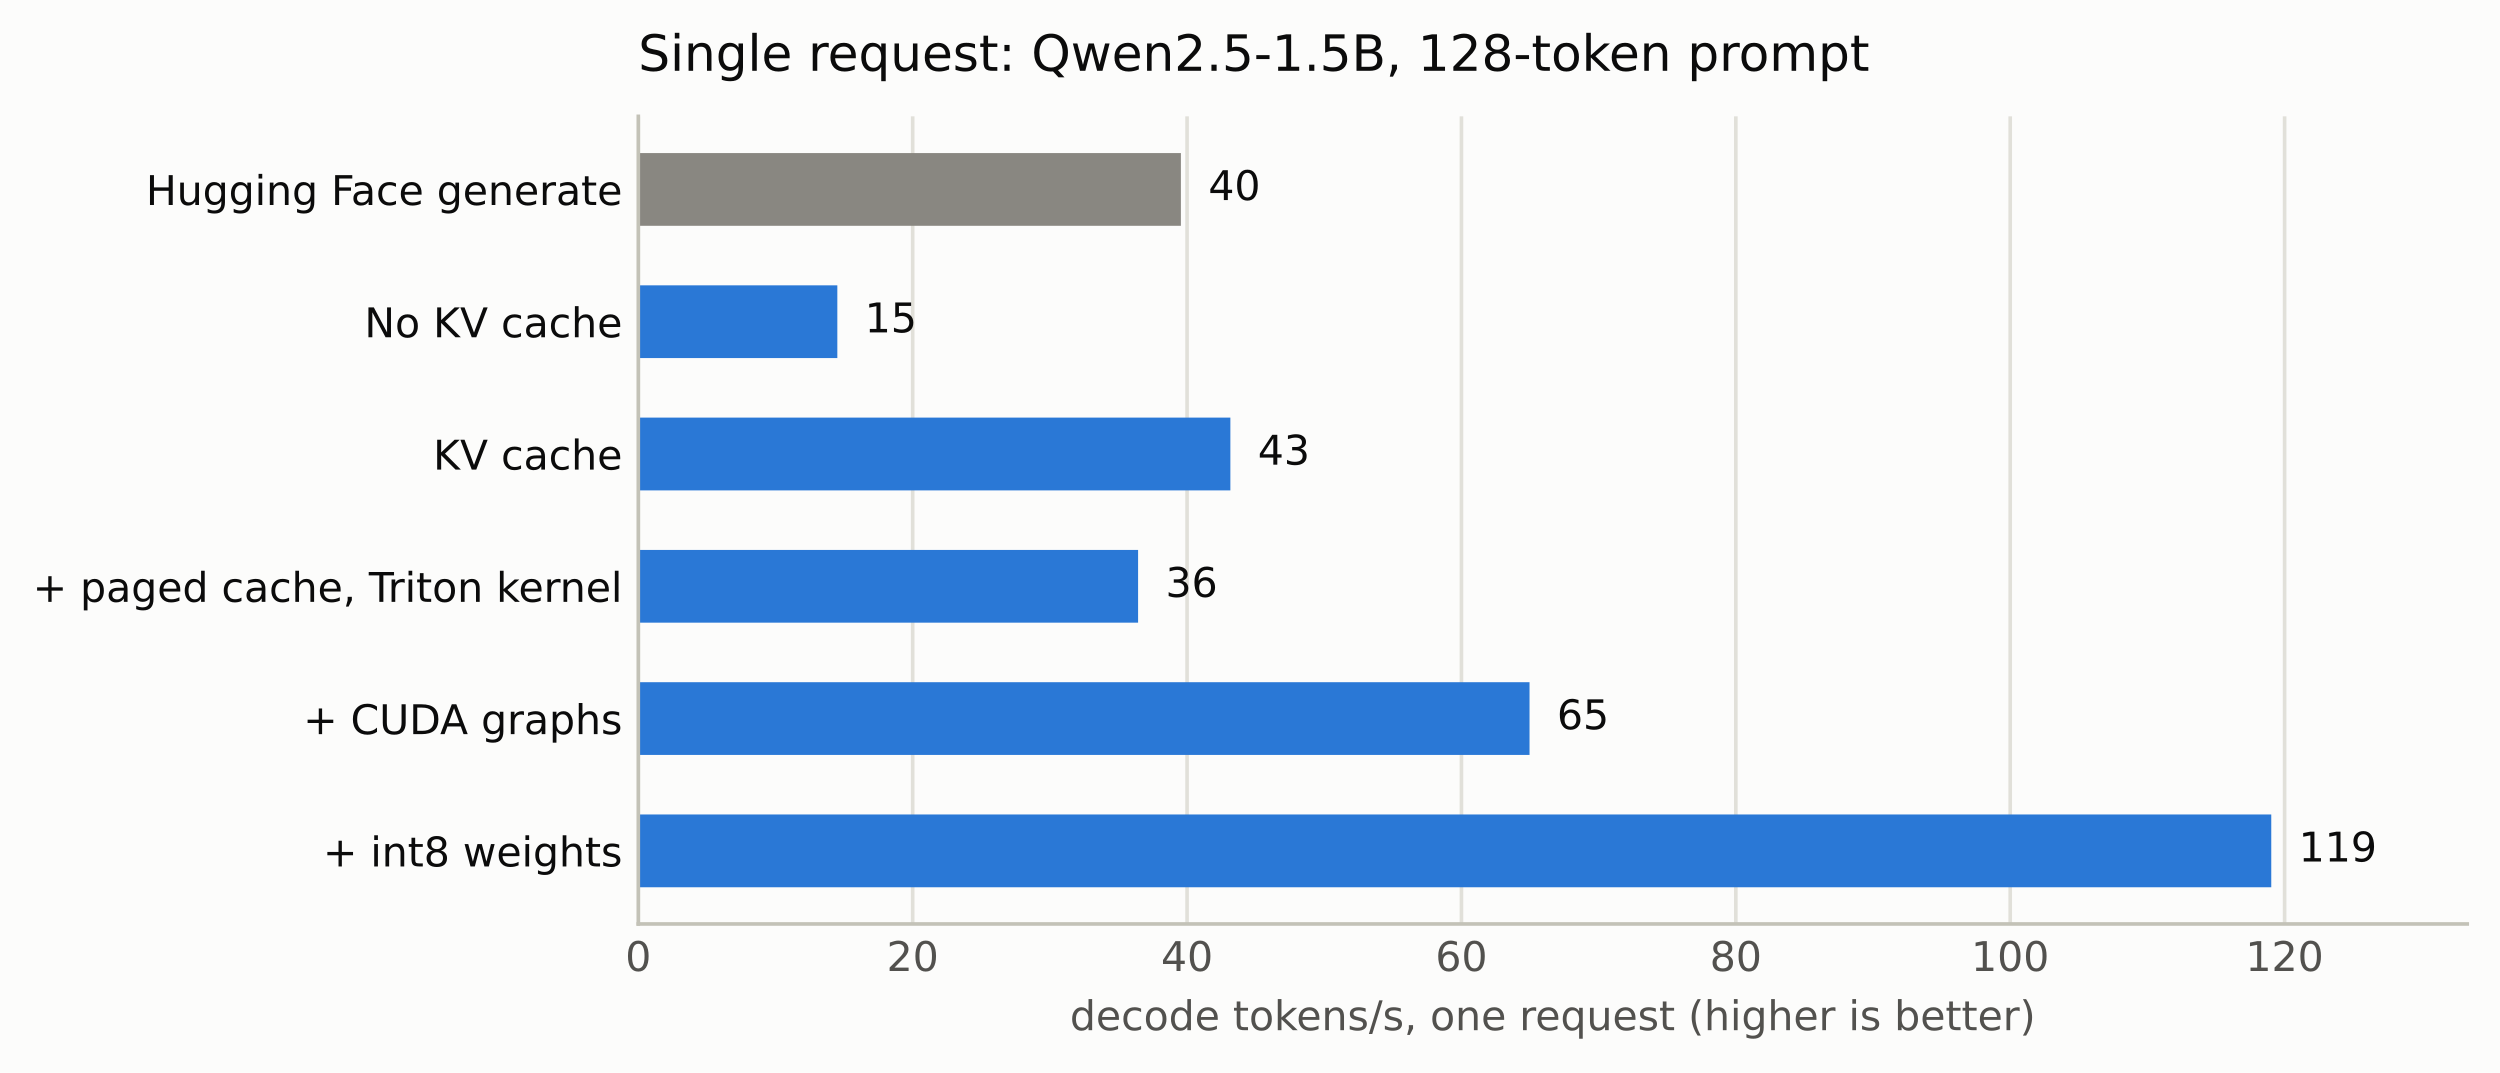
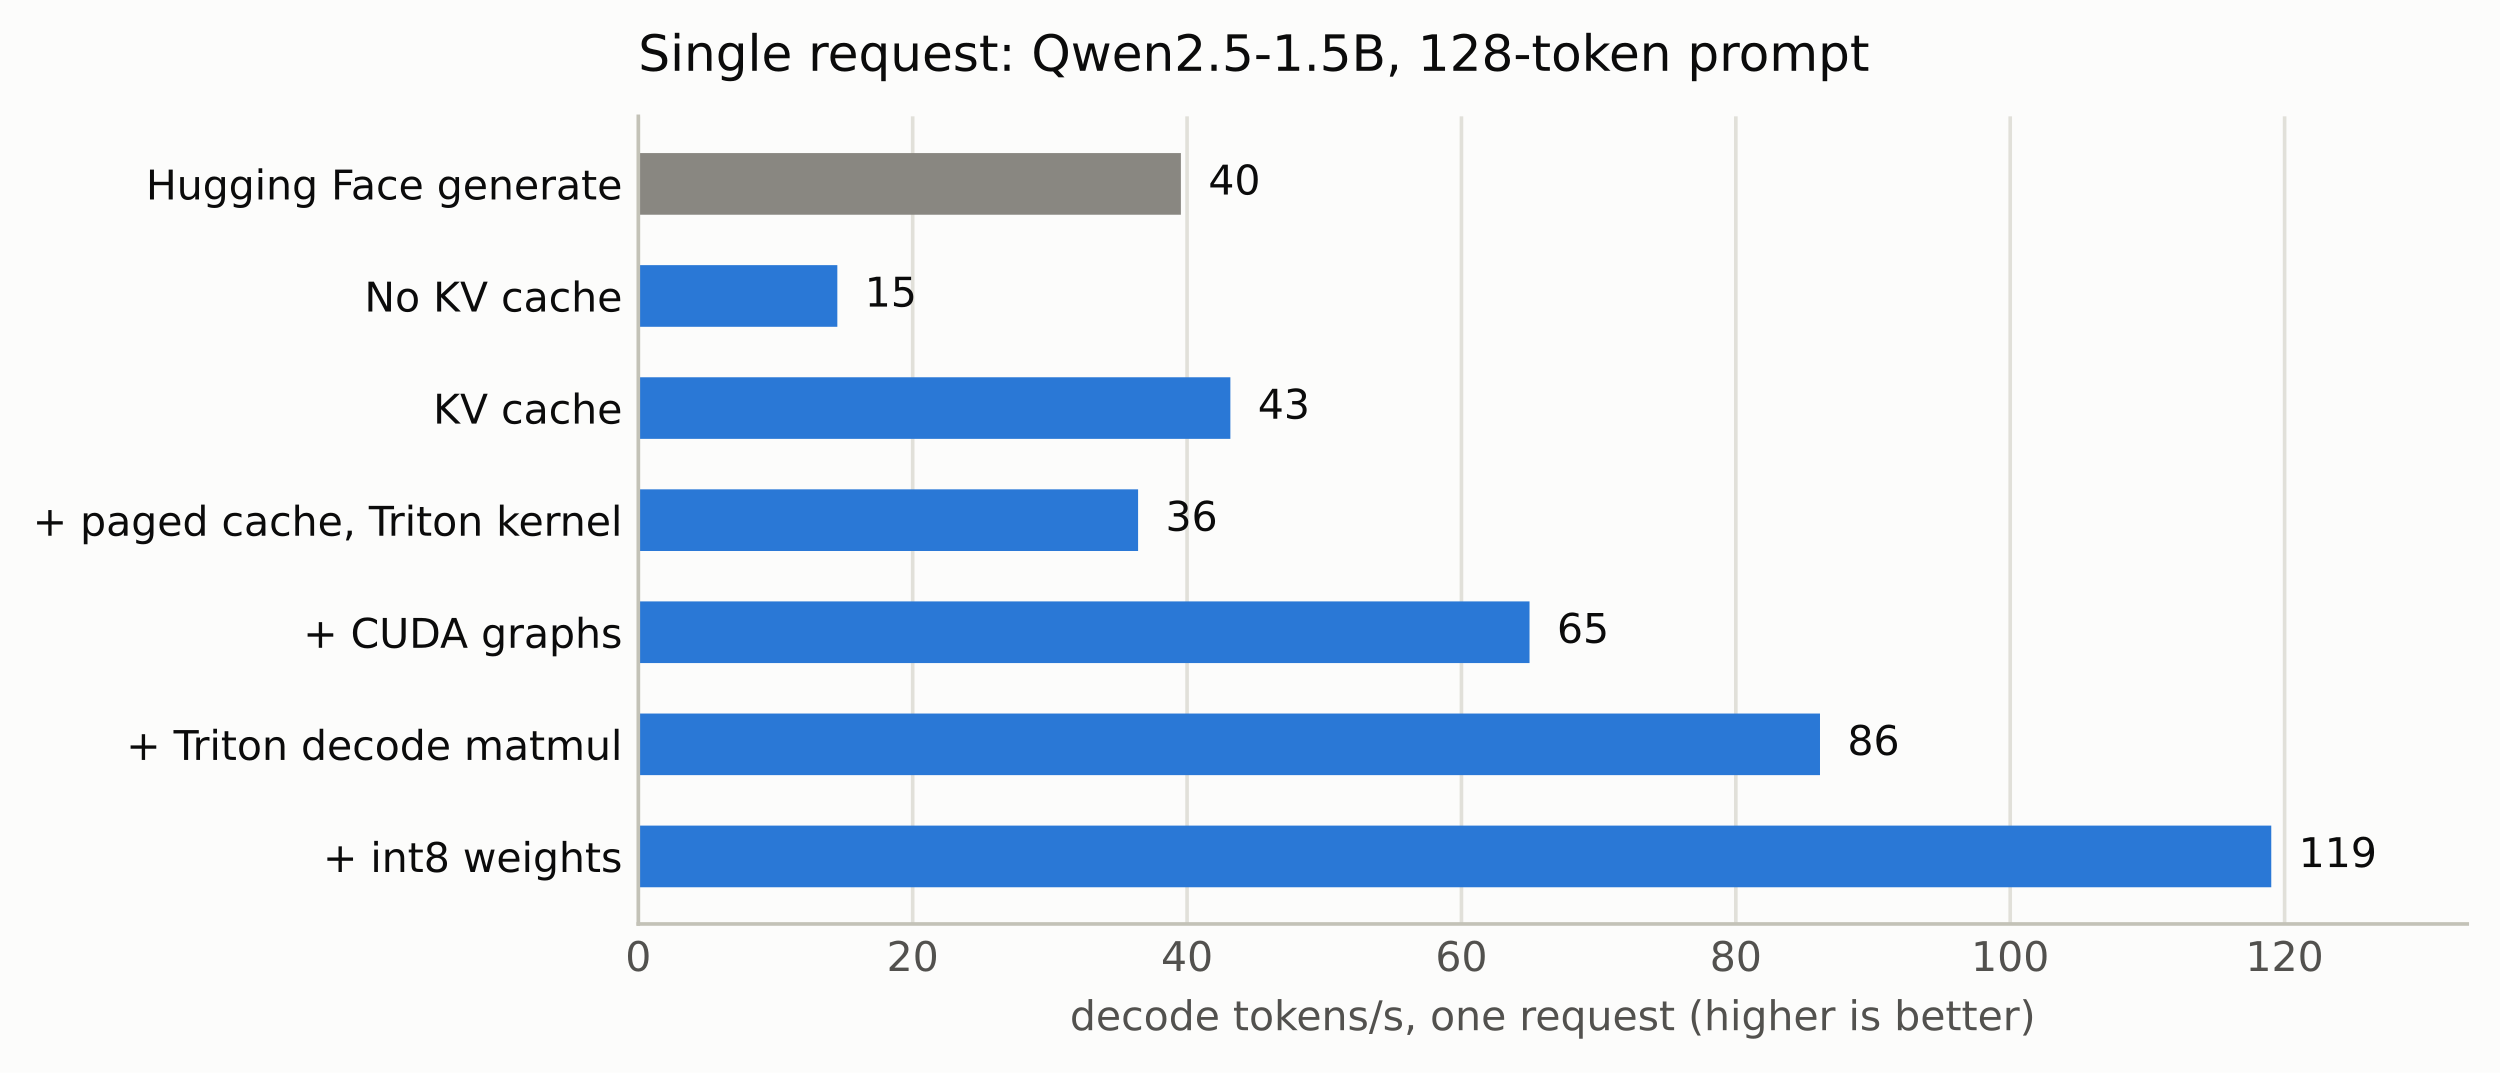
<svg xmlns="http://www.w3.org/2000/svg" width="549.177pt" height="235.667pt" viewBox="0 0 549.177 235.667" version="1.1">
  <defs>
    <style type="text/css">*{stroke-linejoin: round; stroke-linecap: butt}</style>
  </defs>
  <g id="figure_1">
    <g id="patch_1">
      <path d="M 0 235.667  L 549.177 235.667  L 549.177 0  L 0 0  z " style="fill: #fcfcfb" />
    </g>
    <g id="axes_1">
      <g id="patch_2">
        <path d="M 140.217 202.966  L 541.977 202.966  L 541.977 25.558  L 140.217 25.558  z " style="fill: #fcfcfb" />
      </g>
      <g id="matplotlib.axis_1">
        <g id="xtick_1">
          <g id="line2d_1">
-             <path d="M 140.217 202.966  L 140.217 25.558  " clip-path="url(#p58402fe85f)" style="fill: none; stroke: #e1e0d9; stroke-width: 0.8; stroke-linecap: square" />
+             <path d="M 140.217 202.966  L 140.217 25.558  " clip-path="url(#pb996580afa)" style="fill: none; stroke: #e1e0d9; stroke-width: 0.8; stroke-linecap: square" />
          </g>
          <g id="line2d_2" />
          <g id="text_1">
            <text style="font-size: 9px; font-family: 'Segoe UI', 'DejaVu Sans', 'Bitstream Vera Sans', 'Computer Modern Sans Serif', 'Lucida Grande', 'Verdana', 'Geneva', 'Lucid', 'Arial', 'Helvetica', 'Avant Garde', sans-serif; text-anchor: middle; fill: #52514e" x="140.217" y="213.304" transform="rotate(-0 140.217 213.3042)">0</text>
          </g>
        </g>
        <g id="xtick_2">
          <g id="line2d_3">
-             <path d="M 200.491 202.966  L 200.491 25.558  " clip-path="url(#p58402fe85f)" style="fill: none; stroke: #e1e0d9; stroke-width: 0.8; stroke-linecap: square" />
+             <path d="M 200.491 202.966  L 200.491 25.558  " clip-path="url(#pb996580afa)" style="fill: none; stroke: #e1e0d9; stroke-width: 0.8; stroke-linecap: square" />
          </g>
          <g id="line2d_4" />
          <g id="text_2">
            <text style="font-size: 9px; font-family: 'Segoe UI', 'DejaVu Sans', 'Bitstream Vera Sans', 'Computer Modern Sans Serif', 'Lucida Grande', 'Verdana', 'Geneva', 'Lucid', 'Arial', 'Helvetica', 'Avant Garde', sans-serif; text-anchor: middle; fill: #52514e" x="200.491" y="213.304" transform="rotate(-0 200.4909 213.3042)">20</text>
          </g>
        </g>
        <g id="xtick_3">
          <g id="line2d_5">
-             <path d="M 260.765 202.966  L 260.765 25.558  " clip-path="url(#p58402fe85f)" style="fill: none; stroke: #e1e0d9; stroke-width: 0.8; stroke-linecap: square" />
+             <path d="M 260.765 202.966  L 260.765 25.558  " clip-path="url(#pb996580afa)" style="fill: none; stroke: #e1e0d9; stroke-width: 0.8; stroke-linecap: square" />
          </g>
          <g id="line2d_6" />
          <g id="text_3">
            <text style="font-size: 9px; font-family: 'Segoe UI', 'DejaVu Sans', 'Bitstream Vera Sans', 'Computer Modern Sans Serif', 'Lucida Grande', 'Verdana', 'Geneva', 'Lucid', 'Arial', 'Helvetica', 'Avant Garde', sans-serif; text-anchor: middle; fill: #52514e" x="260.765" y="213.304" transform="rotate(-0 260.7647 213.3042)">40</text>
          </g>
        </g>
        <g id="xtick_4">
          <g id="line2d_7">
-             <path d="M 321.039 202.966  L 321.039 25.558  " clip-path="url(#p58402fe85f)" style="fill: none; stroke: #e1e0d9; stroke-width: 0.8; stroke-linecap: square" />
+             <path d="M 321.039 202.966  L 321.039 25.558  " clip-path="url(#pb996580afa)" style="fill: none; stroke: #e1e0d9; stroke-width: 0.8; stroke-linecap: square" />
          </g>
          <g id="line2d_8" />
          <g id="text_4">
            <text style="font-size: 9px; font-family: 'Segoe UI', 'DejaVu Sans', 'Bitstream Vera Sans', 'Computer Modern Sans Serif', 'Lucida Grande', 'Verdana', 'Geneva', 'Lucid', 'Arial', 'Helvetica', 'Avant Garde', sans-serif; text-anchor: middle; fill: #52514e" x="321.039" y="213.304" transform="rotate(-0 321.0385 213.3042)">60</text>
          </g>
        </g>
        <g id="xtick_5">
          <g id="line2d_9">
-             <path d="M 381.312 202.966  L 381.312 25.558  " clip-path="url(#p58402fe85f)" style="fill: none; stroke: #e1e0d9; stroke-width: 0.8; stroke-linecap: square" />
+             <path d="M 381.312 202.966  L 381.312 25.558  " clip-path="url(#pb996580afa)" style="fill: none; stroke: #e1e0d9; stroke-width: 0.8; stroke-linecap: square" />
          </g>
          <g id="line2d_10" />
          <g id="text_5">
            <text style="font-size: 9px; font-family: 'Segoe UI', 'DejaVu Sans', 'Bitstream Vera Sans', 'Computer Modern Sans Serif', 'Lucida Grande', 'Verdana', 'Geneva', 'Lucid', 'Arial', 'Helvetica', 'Avant Garde', sans-serif; text-anchor: middle; fill: #52514e" x="381.312" y="213.304" transform="rotate(-0 381.3123 213.3042)">80</text>
          </g>
        </g>
        <g id="xtick_6">
          <g id="line2d_11">
-             <path d="M 441.586 202.966  L 441.586 25.558  " clip-path="url(#p58402fe85f)" style="fill: none; stroke: #e1e0d9; stroke-width: 0.8; stroke-linecap: square" />
+             <path d="M 441.586 202.966  L 441.586 25.558  " clip-path="url(#pb996580afa)" style="fill: none; stroke: #e1e0d9; stroke-width: 0.8; stroke-linecap: square" />
          </g>
          <g id="line2d_12" />
          <g id="text_6">
            <text style="font-size: 9px; font-family: 'Segoe UI', 'DejaVu Sans', 'Bitstream Vera Sans', 'Computer Modern Sans Serif', 'Lucida Grande', 'Verdana', 'Geneva', 'Lucid', 'Arial', 'Helvetica', 'Avant Garde', sans-serif; text-anchor: middle; fill: #52514e" x="441.586" y="213.304" transform="rotate(-0 441.5862 213.3042)">100</text>
          </g>
        </g>
        <g id="xtick_7">
          <g id="line2d_13">
-             <path d="M 501.86 202.966  L 501.86 25.558  " clip-path="url(#p58402fe85f)" style="fill: none; stroke: #e1e0d9; stroke-width: 0.8; stroke-linecap: square" />
+             <path d="M 501.86 202.966  L 501.86 25.558  " clip-path="url(#pb996580afa)" style="fill: none; stroke: #e1e0d9; stroke-width: 0.8; stroke-linecap: square" />
          </g>
          <g id="line2d_14" />
          <g id="text_7">
            <text style="font-size: 9px; font-family: 'Segoe UI', 'DejaVu Sans', 'Bitstream Vera Sans', 'Computer Modern Sans Serif', 'Lucida Grande', 'Verdana', 'Geneva', 'Lucid', 'Arial', 'Helvetica', 'Avant Garde', sans-serif; text-anchor: middle; fill: #52514e" x="501.86" y="213.304" transform="rotate(-0 501.86 213.3042)">120</text>
          </g>
        </g>
        <g id="text_8">
          <text style="font-size: 9px; font-family: 'Segoe UI', 'DejaVu Sans', 'Bitstream Vera Sans', 'Computer Modern Sans Serif', 'Lucida Grande', 'Verdana', 'Geneva', 'Lucid', 'Arial', 'Helvetica', 'Avant Garde', sans-serif; text-anchor: middle; fill: #52514e" x="341.097" y="226.305" transform="rotate(-0 341.097 226.3049)">decode tokens/s, one request (higher is better)</text>
        </g>
      </g>
      <g id="matplotlib.axis_2">
        <g id="ytick_1">
          <g id="line2d_15" />
          <g id="text_9">
-             <text style="font-size: 9px; font-family: 'Segoe UI', 'DejaVu Sans', 'Bitstream Vera Sans', 'Computer Modern Sans Serif', 'Lucida Grande', 'Verdana', 'Geneva', 'Lucid', 'Arial', 'Helvetica', 'Avant Garde', sans-serif; text-anchor: end; fill: #0b0b0b" x="136.717" y="190.33" transform="rotate(-0 136.717 190.3302)">+ int8 weights</text>
+             <text style="font-size: 9px; font-family: 'Segoe UI', 'DejaVu Sans', 'Bitstream Vera Sans', 'Computer Modern Sans Serif', 'Lucida Grande', 'Verdana', 'Geneva', 'Lucid', 'Arial', 'Helvetica', 'Avant Garde', sans-serif; text-anchor: end; fill: #0b0b0b" x="136.717" y="191.55" transform="rotate(-0 136.717 191.5503)">+ int8 weights</text>
          </g>
        </g>
        <g id="ytick_2">
          <g id="line2d_16" />
          <g id="text_10">
-             <text style="font-size: 9px; font-family: 'Segoe UI', 'DejaVu Sans', 'Bitstream Vera Sans', 'Computer Modern Sans Serif', 'Lucida Grande', 'Verdana', 'Geneva', 'Lucid', 'Arial', 'Helvetica', 'Avant Garde', sans-serif; text-anchor: end; fill: #0b0b0b" x="136.717" y="161.271" transform="rotate(-0 136.717 161.2708)">+ CUDA graphs</text>
+             <text style="font-size: 9px; font-family: 'Segoe UI', 'DejaVu Sans', 'Bitstream Vera Sans', 'Computer Modern Sans Serif', 'Lucida Grande', 'Verdana', 'Geneva', 'Lucid', 'Arial', 'Helvetica', 'Avant Garde', sans-serif; text-anchor: end; fill: #0b0b0b" x="136.717" y="166.927" transform="rotate(-0 136.717 166.9274)">+ Triton decode matmul</text>
          </g>
        </g>
        <g id="ytick_3">
          <g id="line2d_17" />
          <g id="text_11">
-             <text style="font-size: 9px; font-family: 'Segoe UI', 'DejaVu Sans', 'Bitstream Vera Sans', 'Computer Modern Sans Serif', 'Lucida Grande', 'Verdana', 'Geneva', 'Lucid', 'Arial', 'Helvetica', 'Avant Garde', sans-serif; text-anchor: end; fill: #0b0b0b" x="136.717" y="132.211" transform="rotate(-0 136.717 132.2113)">+ paged cache, Triton kernel</text>
+             <text style="font-size: 9px; font-family: 'Segoe UI', 'DejaVu Sans', 'Bitstream Vera Sans', 'Computer Modern Sans Serif', 'Lucida Grande', 'Verdana', 'Geneva', 'Lucid', 'Arial', 'Helvetica', 'Avant Garde', sans-serif; text-anchor: end; fill: #0b0b0b" x="136.717" y="142.304" transform="rotate(-0 136.717 142.3045)">+ CUDA graphs</text>
          </g>
        </g>
        <g id="ytick_4">
          <g id="line2d_18" />
          <g id="text_12">
-             <text style="font-size: 9px; font-family: 'Segoe UI', 'DejaVu Sans', 'Bitstream Vera Sans', 'Computer Modern Sans Serif', 'Lucida Grande', 'Verdana', 'Geneva', 'Lucid', 'Arial', 'Helvetica', 'Avant Garde', sans-serif; text-anchor: end; fill: #0b0b0b" x="136.717" y="103.152" transform="rotate(-0 136.717 103.1518)">KV cache</text>
+             <text style="font-size: 9px; font-family: 'Segoe UI', 'DejaVu Sans', 'Bitstream Vera Sans', 'Computer Modern Sans Serif', 'Lucida Grande', 'Verdana', 'Geneva', 'Lucid', 'Arial', 'Helvetica', 'Avant Garde', sans-serif; text-anchor: end; fill: #0b0b0b" x="136.717" y="117.682" transform="rotate(-0 136.717 117.6816)">+ paged cache, Triton kernel</text>
          </g>
        </g>
        <g id="ytick_5">
          <g id="line2d_19" />
          <g id="text_13">
-             <text style="font-size: 9px; font-family: 'Segoe UI', 'DejaVu Sans', 'Bitstream Vera Sans', 'Computer Modern Sans Serif', 'Lucida Grande', 'Verdana', 'Geneva', 'Lucid', 'Arial', 'Helvetica', 'Avant Garde', sans-serif; text-anchor: end; fill: #0b0b0b" x="136.717" y="74.092" transform="rotate(-0 136.717 74.09239)">No KV cache</text>
+             <text style="font-size: 9px; font-family: 'Segoe UI', 'DejaVu Sans', 'Bitstream Vera Sans', 'Computer Modern Sans Serif', 'Lucida Grande', 'Verdana', 'Geneva', 'Lucid', 'Arial', 'Helvetica', 'Avant Garde', sans-serif; text-anchor: end; fill: #0b0b0b" x="136.717" y="93.059" transform="rotate(-0 136.717 93.05868)">KV cache</text>
          </g>
        </g>
        <g id="ytick_6">
          <g id="line2d_20" />
          <g id="text_14">
-             <text style="font-size: 9px; font-family: 'Segoe UI', 'DejaVu Sans', 'Bitstream Vera Sans', 'Computer Modern Sans Serif', 'Lucida Grande', 'Verdana', 'Geneva', 'Lucid', 'Arial', 'Helvetica', 'Avant Garde', sans-serif; text-anchor: end; fill: #0b0b0b" x="136.717" y="45.033" transform="rotate(-0 136.717 45.03293)">Hugging Face generate</text>
+             <text style="font-size: 9px; font-family: 'Segoe UI', 'DejaVu Sans', 'Bitstream Vera Sans', 'Computer Modern Sans Serif', 'Lucida Grande', 'Verdana', 'Geneva', 'Lucid', 'Arial', 'Helvetica', 'Avant Garde', sans-serif; text-anchor: end; fill: #0b0b0b" x="136.717" y="68.436" transform="rotate(-0 136.717 68.43578)">No KV cache</text>
+           </g>
+         </g>
+         <g id="ytick_7">
+           <g id="line2d_21" />
+           <g id="text_15">
+             <text style="font-size: 9px; font-family: 'Segoe UI', 'DejaVu Sans', 'Bitstream Vera Sans', 'Computer Modern Sans Serif', 'Lucida Grande', 'Verdana', 'Geneva', 'Lucid', 'Arial', 'Helvetica', 'Avant Garde', sans-serif; text-anchor: end; fill: #0b0b0b" x="136.717" y="43.813" transform="rotate(-0 136.717 43.81288)">Hugging Face generate</text>
          </g>
        </g>
      </g>
      <g id="patch_3">
-         <path d="M 140.217 194.902  L 498.931 194.902  L 498.931 178.92  L 140.217 178.92  z " clip-path="url(#p58402fe85f)" style="fill: #2a78d6" />
+         <path d="M 140.217 194.902  L 498.931 194.902  L 498.931 181.36  L 140.217 181.36  z " clip-path="url(#pb996580afa)" style="fill: #2a78d6" />
      </g>
      <g id="patch_4">
-         <path d="M 140.217 165.843  L 335.994 165.843  L 335.994 149.86  L 140.217 149.86  z " clip-path="url(#p58402fe85f)" style="fill: #2a78d6" />
+         <path d="M 140.217 170.279  L 399.8 170.279  L 399.8 156.737  L 140.217 156.737  z " clip-path="url(#pb996580afa)" style="fill: #2a78d6" />
      </g>
      <g id="patch_5">
-         <path d="M 140.217 136.783  L 250.005 136.783  L 250.005 120.801  L 140.217 120.801  z " clip-path="url(#p58402fe85f)" style="fill: #2a78d6" />
+         <path d="M 140.217 145.656  L 335.994 145.656  L 335.994 132.114  L 140.217 132.114  z " clip-path="url(#pb996580afa)" style="fill: #2a78d6" />
      </g>
      <g id="patch_6">
-         <path d="M 140.217 107.724  L 270.277 107.724  L 270.277 91.741  L 140.217 91.741  z " clip-path="url(#p58402fe85f)" style="fill: #2a78d6" />
+         <path d="M 140.217 121.034  L 250.005 121.034  L 250.005 107.491  L 140.217 107.491  z " clip-path="url(#pb996580afa)" style="fill: #2a78d6" />
      </g>
      <g id="patch_7">
-         <path d="M 140.217 78.664  L 183.937 78.664  L 183.937 62.682  L 140.217 62.682  z " clip-path="url(#p58402fe85f)" style="fill: #2a78d6" />
+         <path d="M 140.217 96.411  L 270.277 96.411  L 270.277 82.868  L 140.217 82.868  z " clip-path="url(#pb996580afa)" style="fill: #2a78d6" />
      </g>
      <g id="patch_8">
-         <path d="M 140.217 49.605  L 259.409 49.605  L 259.409 33.622  L 140.217 33.622  z " clip-path="url(#p58402fe85f)" style="fill: #898781" />
+         <path d="M 140.217 71.788  L 183.937 71.788  L 183.937 58.245  L 140.217 58.245  z " clip-path="url(#pb996580afa)" style="fill: #2a78d6" />
      </g>
      <g id="patch_9">
+         <path d="M 140.217 47.165  L 259.409 47.165  L 259.409 33.622  L 140.217 33.622  z " clip-path="url(#pb996580afa)" style="fill: #898781" />
+       </g>
+       <g id="patch_10">
        <path d="M 140.217 202.966  L 140.217 25.558  " style="fill: none; stroke: #c3c2b7; stroke-width: 0.8; stroke-linejoin: miter; stroke-linecap: square" />
      </g>
-       <g id="patch_10">
+       <g id="patch_11">
        <path d="M 140.217 202.966  L 541.977 202.966  " style="fill: none; stroke: #c3c2b7; stroke-width: 0.8; stroke-linejoin: miter; stroke-linecap: square" />
      </g>
-       <g id="text_15">
-         <text style="font-size: 9px; font-family: 'Segoe UI', 'DejaVu Sans', 'Bitstream Vera Sans', 'Computer Modern Sans Serif', 'Lucida Grande', 'Verdana', 'Geneva', 'Lucid', 'Arial', 'Helvetica', 'Avant Garde', sans-serif; text-anchor: start; fill: #0b0b0b" x="504.959" y="189.249" transform="rotate(-0 504.9587 189.2488)">119</text>
-       </g>
      <g id="text_16">
-         <text style="font-size: 9px; font-family: 'Segoe UI', 'DejaVu Sans', 'Bitstream Vera Sans', 'Computer Modern Sans Serif', 'Lucida Grande', 'Verdana', 'Geneva', 'Lucid', 'Arial', 'Helvetica', 'Avant Garde', sans-serif; text-anchor: start; fill: #0b0b0b" x="342.021" y="160.189" transform="rotate(-0 342.0209 160.1894)">65</text>
+         <text style="font-size: 9px; font-family: 'Segoe UI', 'DejaVu Sans', 'Bitstream Vera Sans', 'Computer Modern Sans Serif', 'Lucida Grande', 'Verdana', 'Geneva', 'Lucid', 'Arial', 'Helvetica', 'Avant Garde', sans-serif; text-anchor: start; fill: #0b0b0b" x="504.959" y="190.469" transform="rotate(-0 504.9587 190.4689)">119</text>
      </g>
      <g id="text_17">
-         <text style="font-size: 9px; font-family: 'Segoe UI', 'DejaVu Sans', 'Bitstream Vera Sans', 'Computer Modern Sans Serif', 'Lucida Grande', 'Verdana', 'Geneva', 'Lucid', 'Arial', 'Helvetica', 'Avant Garde', sans-serif; text-anchor: start; fill: #0b0b0b" x="256.032" y="131.13" transform="rotate(-0 256.032 131.1299)">36</text>
+         <text style="font-size: 9px; font-family: 'Segoe UI', 'DejaVu Sans', 'Bitstream Vera Sans', 'Computer Modern Sans Serif', 'Lucida Grande', 'Verdana', 'Geneva', 'Lucid', 'Arial', 'Helvetica', 'Avant Garde', sans-serif; text-anchor: start; fill: #0b0b0b" x="405.828" y="165.846" transform="rotate(-0 405.8276 165.846)">86</text>
      </g>
      <g id="text_18">
-         <text style="font-size: 9px; font-family: 'Segoe UI', 'DejaVu Sans', 'Bitstream Vera Sans', 'Computer Modern Sans Serif', 'Lucida Grande', 'Verdana', 'Geneva', 'Lucid', 'Arial', 'Helvetica', 'Avant Garde', sans-serif; text-anchor: start; fill: #0b0b0b" x="276.305" y="102.07" transform="rotate(-0 276.3049 102.0704)">43</text>
+         <text style="font-size: 9px; font-family: 'Segoe UI', 'DejaVu Sans', 'Bitstream Vera Sans', 'Computer Modern Sans Serif', 'Lucida Grande', 'Verdana', 'Geneva', 'Lucid', 'Arial', 'Helvetica', 'Avant Garde', sans-serif; text-anchor: start; fill: #0b0b0b" x="342.021" y="141.223" transform="rotate(-0 342.0209 141.2231)">65</text>
      </g>
      <g id="text_19">
-         <text style="font-size: 9px; font-family: 'Segoe UI', 'DejaVu Sans', 'Bitstream Vera Sans', 'Computer Modern Sans Serif', 'Lucida Grande', 'Verdana', 'Geneva', 'Lucid', 'Arial', 'Helvetica', 'Avant Garde', sans-serif; text-anchor: start; fill: #0b0b0b" x="189.965" y="73.011" transform="rotate(-0 189.9648 73.01098)">15</text>
+         <text style="font-size: 9px; font-family: 'Segoe UI', 'DejaVu Sans', 'Bitstream Vera Sans', 'Computer Modern Sans Serif', 'Lucida Grande', 'Verdana', 'Geneva', 'Lucid', 'Arial', 'Helvetica', 'Avant Garde', sans-serif; text-anchor: start; fill: #0b0b0b" x="256.032" y="116.6" transform="rotate(-0 256.032 116.6002)">36</text>
      </g>
      <g id="text_20">
-         <text style="font-size: 9px; font-family: 'Segoe UI', 'DejaVu Sans', 'Bitstream Vera Sans', 'Computer Modern Sans Serif', 'Lucida Grande', 'Verdana', 'Geneva', 'Lucid', 'Arial', 'Helvetica', 'Avant Garde', sans-serif; text-anchor: start; fill: #0b0b0b" x="265.436" y="43.952" transform="rotate(-0 265.436 43.95152)">40</text>
+         <text style="font-size: 9px; font-family: 'Segoe UI', 'DejaVu Sans', 'Bitstream Vera Sans', 'Computer Modern Sans Serif', 'Lucida Grande', 'Verdana', 'Geneva', 'Lucid', 'Arial', 'Helvetica', 'Avant Garde', sans-serif; text-anchor: start; fill: #0b0b0b" x="276.305" y="91.977" transform="rotate(-0 276.3049 91.97727)">43</text>
      </g>
      <g id="text_21">
+         <text style="font-size: 9px; font-family: 'Segoe UI', 'DejaVu Sans', 'Bitstream Vera Sans', 'Computer Modern Sans Serif', 'Lucida Grande', 'Verdana', 'Geneva', 'Lucid', 'Arial', 'Helvetica', 'Avant Garde', sans-serif; text-anchor: start; fill: #0b0b0b" x="189.965" y="67.354" transform="rotate(-0 189.9648 67.35437)">15</text>
+       </g>
+       <g id="text_22">
+         <text style="font-size: 9px; font-family: 'Segoe UI', 'DejaVu Sans', 'Bitstream Vera Sans', 'Computer Modern Sans Serif', 'Lucida Grande', 'Verdana', 'Geneva', 'Lucid', 'Arial', 'Helvetica', 'Avant Garde', sans-serif; text-anchor: start; fill: #0b0b0b" x="265.436" y="42.731" transform="rotate(-0 265.436 42.73147)">40</text>
+       </g>
+       <g id="text_23">
        <text style="font-size: 11px; font-family: 'Segoe UI', 'DejaVu Sans', 'Bitstream Vera Sans', 'Computer Modern Sans Serif', 'Lucida Grande', 'Verdana', 'Geneva', 'Lucid', 'Arial', 'Helvetica', 'Avant Garde', sans-serif; text-anchor: start; fill: #0b0b0b" x="140.217" y="15.558" transform="rotate(-0 140.217 15.55828)">Single request: Qwen2.5-1.5B, 128-token prompt</text>
      </g>
    </g>
  </g>
  <defs>
-     <clipPath id="p58402fe85f">
+     <clipPath id="pb996580afa">
      <rect x="140.217" y="25.558" width="401.76" height="177.408" />
    </clipPath>
  </defs>
</svg>
